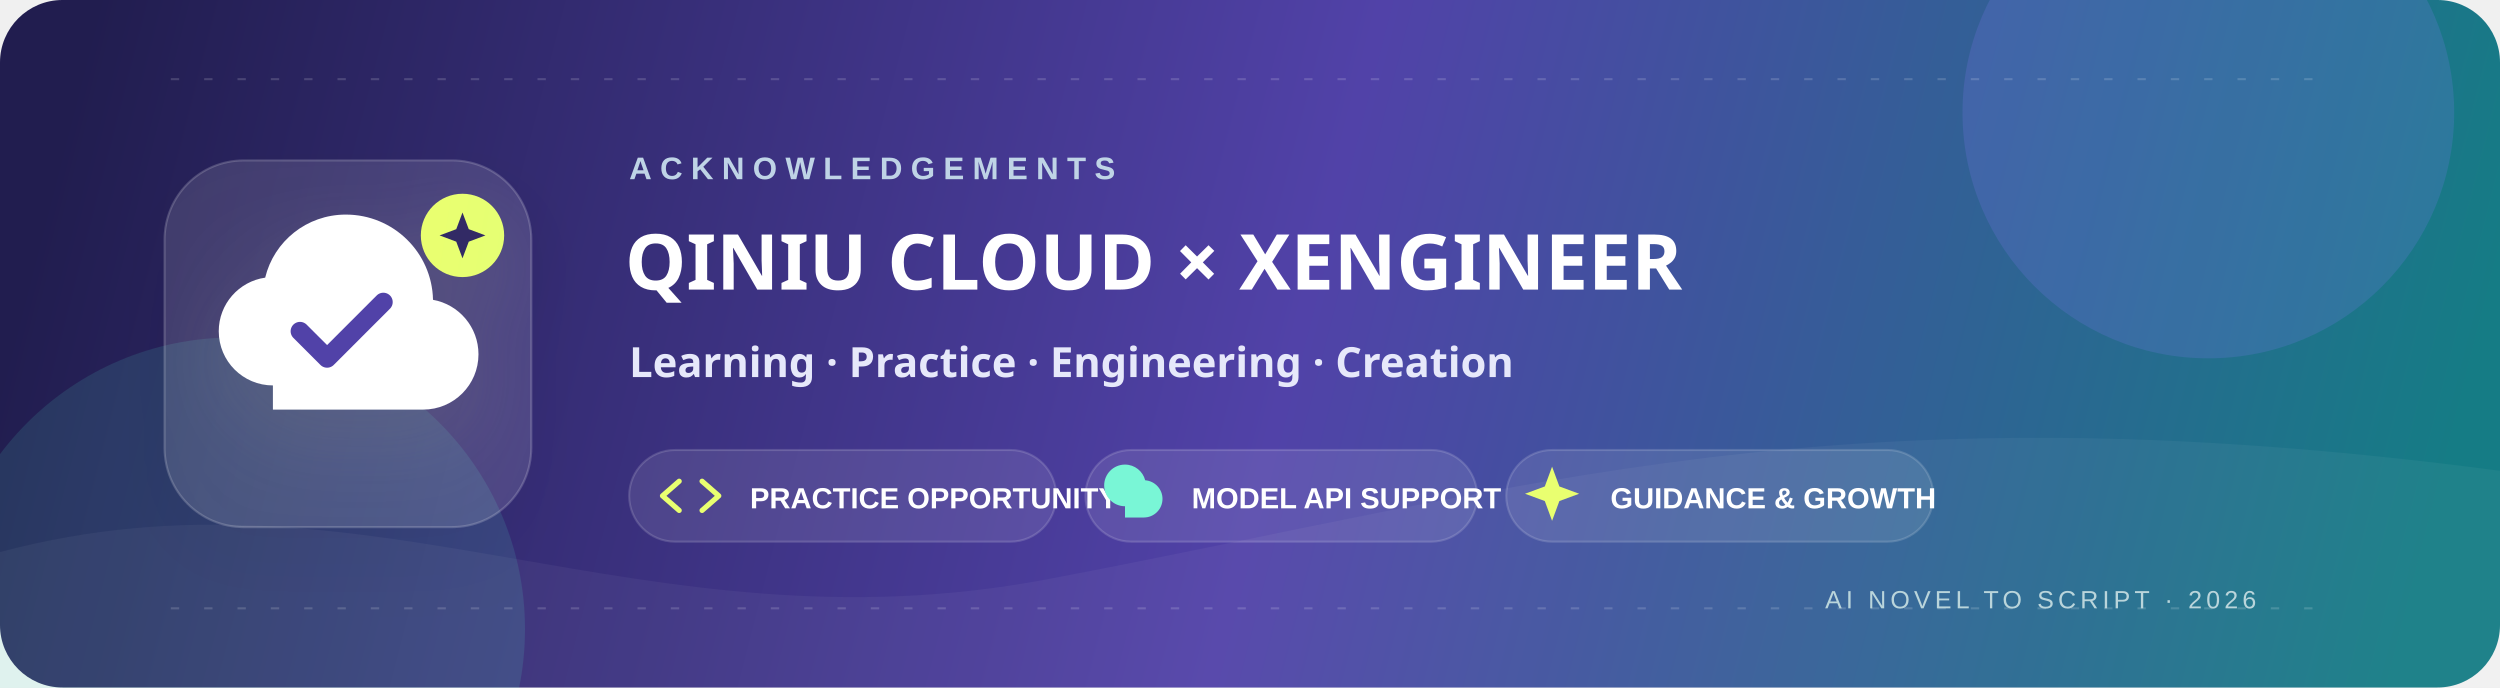
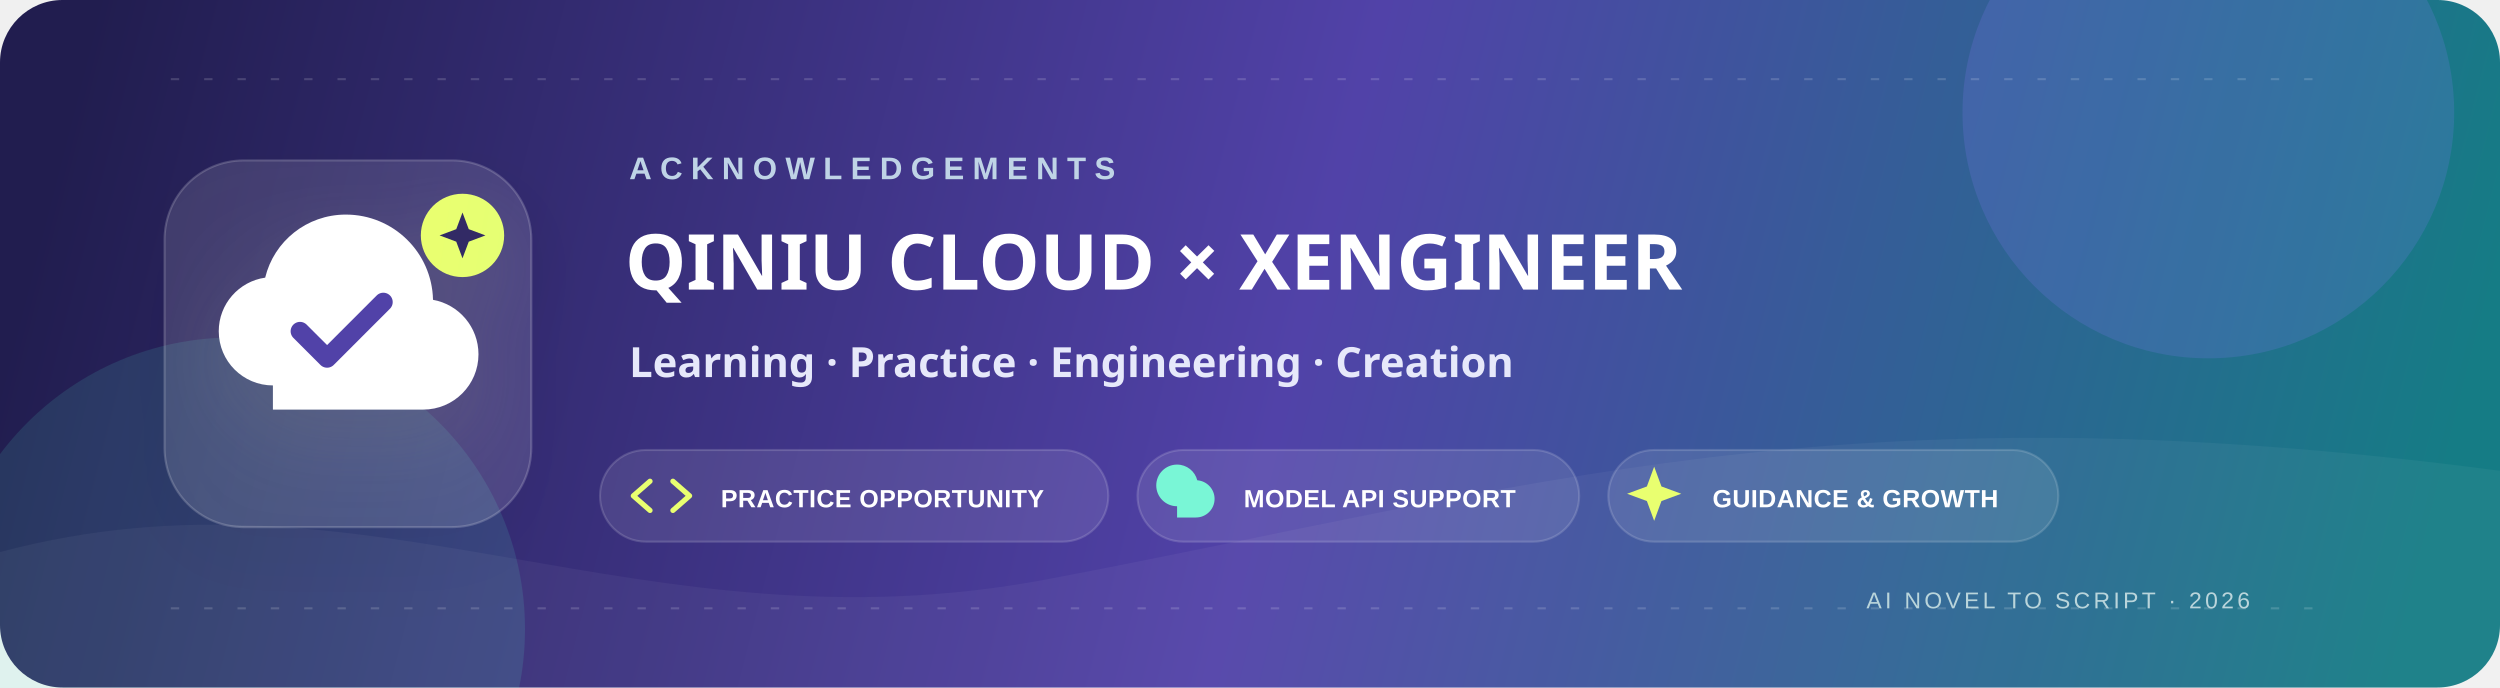
<svg xmlns="http://www.w3.org/2000/svg" width="1200" height="330" viewBox="0 0 1200 330" fill="none">
  <defs>
    <linearGradient id="ack-bg" x1="40" y1="24" x2="1155" y2="310" gradientUnits="userSpaceOnUse">
      <stop stop-color="#211D4F" />
      <stop offset="0.52" stop-color="#5142A8" />
      <stop offset="1" stop-color="#157C85" />
    </linearGradient>
    <linearGradient id="ack-accent" x1="120" y1="102" x2="1070" y2="248" gradientUnits="userSpaceOnUse">
      <stop stop-color="#E9FF70" />
      <stop offset="1" stop-color="#79F6D6" />
    </linearGradient>
    <filter id="ack-shadow" x="-30%" y="-30%" width="160%" height="180%">
      <feDropShadow dx="0" dy="14" stdDeviation="18" flood-color="#12102C" flood-opacity="0.26" />
    </filter>
  </defs>
  <rect width="1200" height="330" rx="30" fill="url(#ack-bg)" />
  <circle cx="1060" cy="54" r="118" fill="#8F7CFF" fill-opacity="0.18" />
  <circle cx="112" cy="302" r="140" fill="#54F5D1" fill-opacity="0.12" />
  <path d="M0 265C176 218 308 315 503 278C735 234 882 184 1200 226V330H0V265Z" fill="#FFFFFF" fill-opacity="0.045" />
  <g opacity="0.16">
    <path d="M82 38H1118" stroke="white" stroke-dasharray="4 12" />
    <path d="M82 292H1118" stroke="white" stroke-dasharray="4 12" />
  </g>
  <g transform="translate(79 77)" filter="url(#ack-shadow)">
    <rect width="176" height="176" rx="38" fill="white" fill-opacity="0.12" stroke="white" stroke-opacity="0.18" />
    <path d="M52 108C37.641 108 26 96.359 26 82C26 68.904 35.687 58.067 48.286 56.271C52.497 38.824 68.208 26 87 26C109.837 26 128.346 44.197 128.846 66.913C141.258 69.145 150.667 80.011 150.667 93.067C150.667 107.729 138.796 119.6 124.133 119.6H52V108Z" fill="white" />
    <path d="M65 82L78 95L105 68" stroke="#5142A8" stroke-width="9" stroke-linecap="round" stroke-linejoin="round" />
    <circle cx="143" cy="36" r="20" fill="url(#ack-accent)" />
    <path d="M143 25L146 33L154 36L146 39L143 47L140 39L132 36L140 33L143 25Z" fill="#302A65" />
  </g>
  <text x="302" y="86" fill="#BFD4E6" font-size="15" font-weight="700" font-family="Arial, sans-serif" letter-spacing="4">ACKNOWLEDGEMENTS</text>
  <text x="300" y="139" fill="white" font-size="37" font-weight="800" font-family="Microsoft YaHei, PingFang SC, sans-serif">QINIU CLOUD  ×  XENGINEER</text>
  <text x="302" y="181" fill="#E6E8FA" font-size="20" font-weight="600" font-family="Microsoft YaHei, PingFang SC, sans-serif">Learning · Practice · Engineering · Creation</text>
-   <g transform="translate(302 216)">
-     <rect width="205" height="44" rx="22" fill="white" fill-opacity="0.1" stroke="white" stroke-opacity="0.15" />
+   <g transform="translate(288 216)">
+     <rect width="244" height="44" rx="22" fill="white" fill-opacity="0.1" stroke="white" stroke-opacity="0.15" />
    <path d="M24 15L16 22L24 29M35 15L43 22L35 29" stroke="#E9FF70" stroke-width="2.5" stroke-linecap="round" stroke-linejoin="round" />
-     <text x="58" y="28" fill="white" font-size="14" font-weight="700" font-family="Arial, sans-serif">PRACTICE OPPORTUNITY</text>
+     <text x="58" y="27.5" fill="white" font-size="12" font-weight="700" font-family="Arial, sans-serif" letter-spacing="0.2">PRACTICE OPPORTUNITY</text>
  </g>
-   <g transform="translate(521 216)">
-     <rect width="188" height="44" rx="22" fill="white" fill-opacity="0.1" stroke="white" stroke-opacity="0.15" />
+   <g transform="translate(546 216)">
+     <rect width="212" height="44" rx="22" fill="white" fill-opacity="0.1" stroke="white" stroke-opacity="0.15" />
    <path d="M19 27C13.477 27 9 22.523 9 17C9 11.477 13.477 7 19 7C23.672 7 27.591 10.204 28.69 14.534C33.315 14.883 37 18.744 37 23.454C37 28.395 32.995 32.4 28.055 32.4H19V27Z" fill="#79F6D6" />
-     <text x="51" y="28" fill="white" font-size="14" font-weight="700" font-family="Arial, sans-serif">MODEL API SUPPORT</text>
+     <text x="51" y="27.5" fill="white" font-size="12" font-weight="700" font-family="Arial, sans-serif" letter-spacing="0.2">MODEL API SUPPORT</text>
  </g>
-   <g transform="translate(723 216)">
-     <rect width="205" height="44" rx="22" fill="white" fill-opacity="0.1" stroke="white" stroke-opacity="0.15" />
+   <g transform="translate(772 216)">
+     <rect width="216" height="44" rx="22" fill="white" fill-opacity="0.1" stroke="white" stroke-opacity="0.15" />
    <path d="M22 8L25.5 17.5L35 21L25.5 24.5L22 34L18.5 24.5L9 21L18.5 17.5L22 8Z" fill="#E9FF70" />
-     <text x="50" y="28" fill="white" font-size="14" font-weight="700" font-family="Arial, sans-serif">GUIDANCE &amp; GROWTH</text>
+     <text x="50" y="27.5" fill="white" font-size="12" font-weight="700" font-family="Arial, sans-serif" letter-spacing="0.2">GUIDANCE &amp; GROWTH</text>
  </g>
-   <text x="1083" y="292" text-anchor="end" fill="#BAD5DB" font-size="12" font-family="Arial, sans-serif" letter-spacing="2">AI NOVEL TO SCRIPT · 2026</text>
+   <text x="1080" y="292" text-anchor="end" fill="#BAD5DB" font-size="11" font-family="Arial, sans-serif" letter-spacing="1.6">AI NOVEL TO SCRIPT · 2026</text>
</svg>
